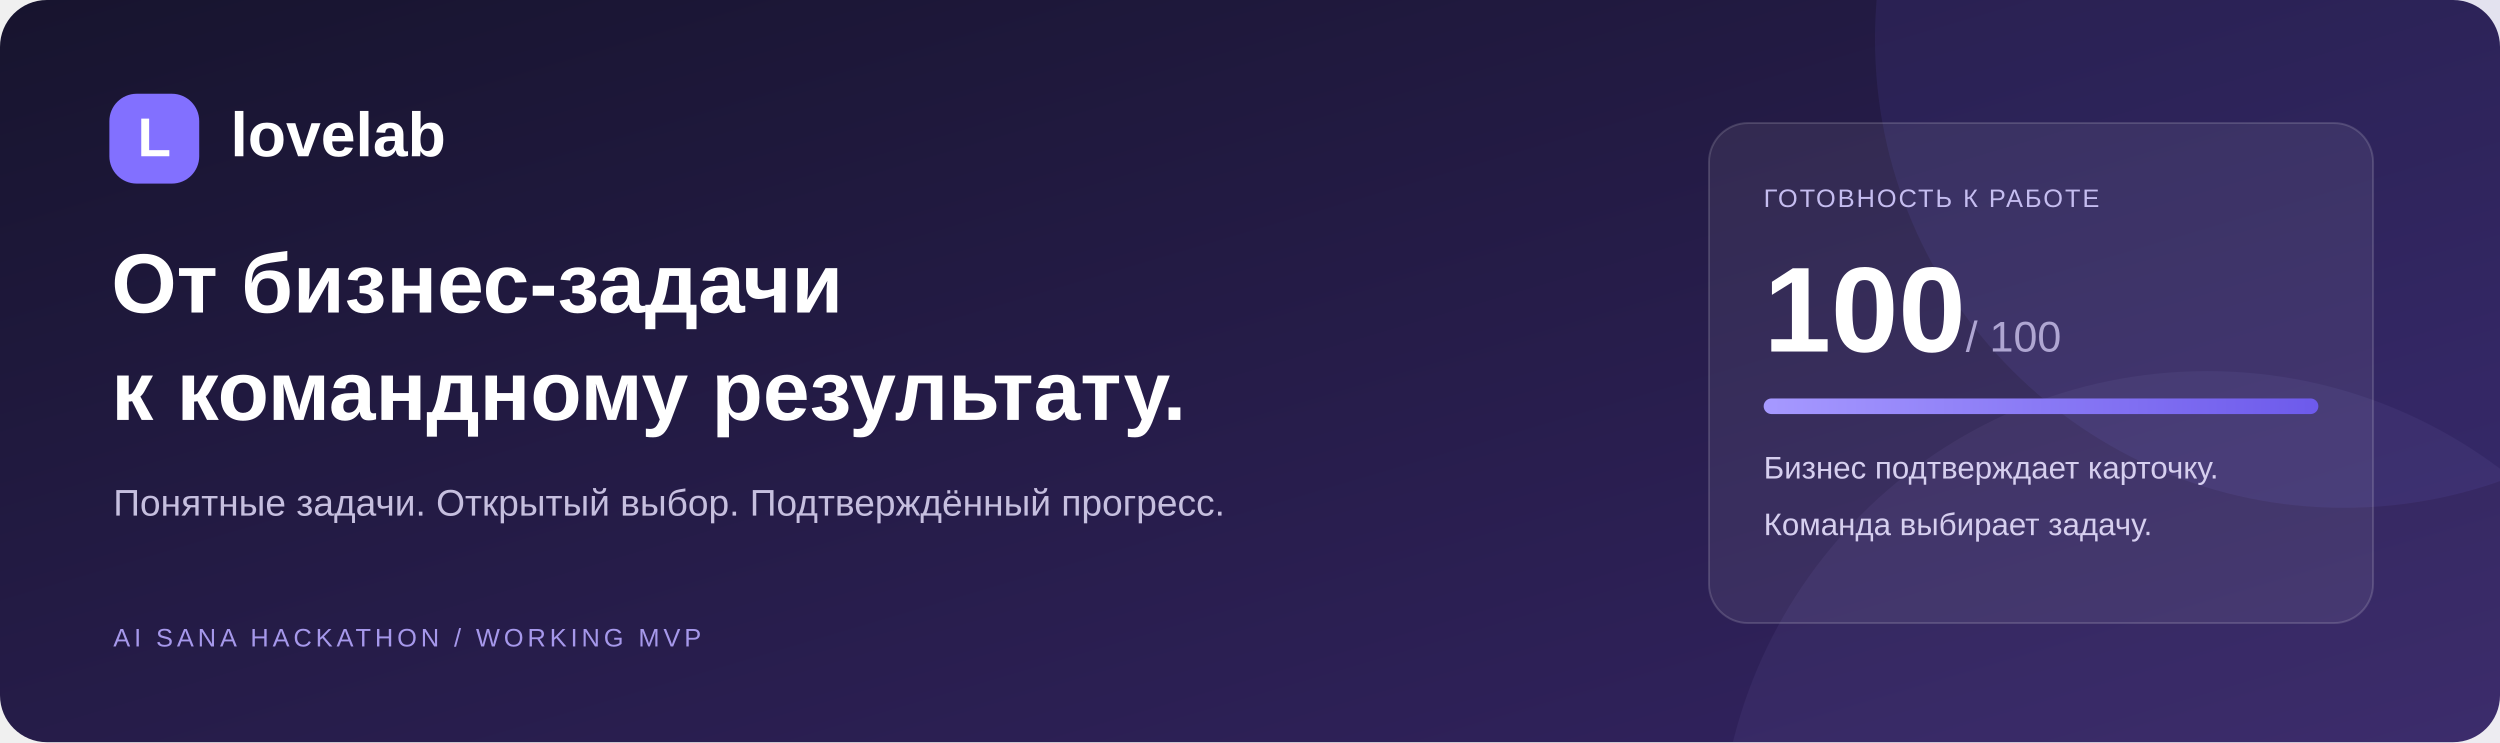
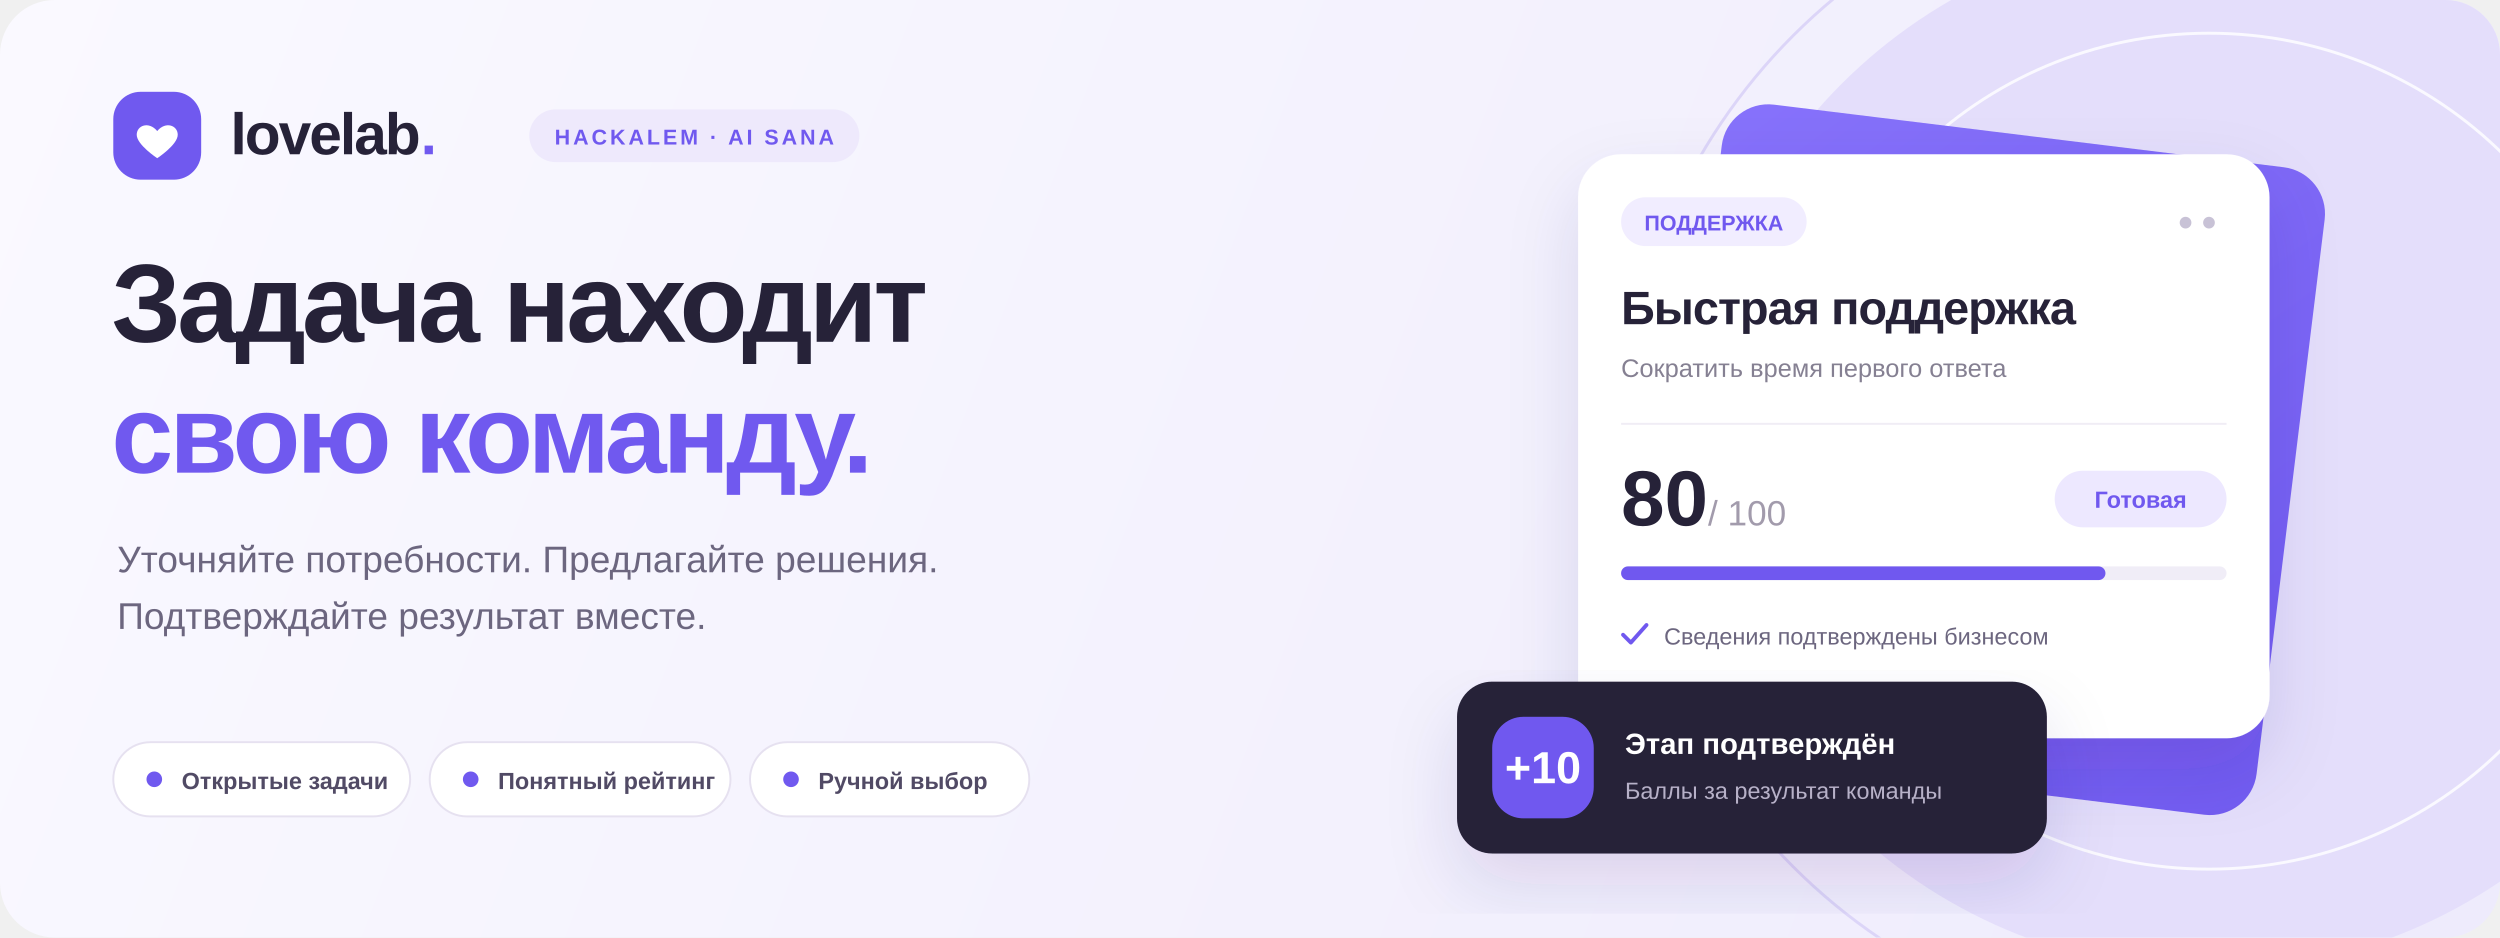
- <svg xmlns="http://www.w3.org/2000/svg" width="1280" height="380" viewBox="0 0 1280 380" role="img" aria-labelledby="title desc">
+ <svg xmlns="http://www.w3.org/2000/svg" width="1280" height="480" viewBox="0 0 1280 480" fill="none" role="img" aria-labelledby="title desc">
  <defs>
-     <linearGradient id="bg" x1="0" y1="0" x2="1" y2="1">
-       <stop stop-color="#17142e" />
-       <stop offset="1" stop-color="#342463" />
+     <linearGradient id="paper" x1="0" y1="0" x2="1280" y2="480" gradientUnits="userSpaceOnUse">
+       <stop stop-color="#faf9ff" />
+       <stop offset="1" stop-color="#eeebfc" />
    </linearGradient>
-     <linearGradient id="bar">
-       <stop stop-color="#a699ff" />
-       <stop offset="1" stop-color="#6d5aeb" />
+     <linearGradient id="violet" x1="834" y1="51" x2="1209" y2="455" gradientUnits="userSpaceOnUse">
+       <stop stop-color="#8873fc" />
+       <stop offset="1" stop-color="#7059ef" />
    </linearGradient>
+     <filter id="shadow" x="-25%" y="-25%" width="150%" height="160%">
+       <feDropShadow dx="0" dy="16" stdDeviation="18" flood-color="#352773" flood-opacity=".12" />
+     </filter>
+     <clipPath id="bounds">
+       <rect width="1280" height="480" rx="28" />
+     </clipPath>
  </defs>
-   <rect width="1280" height="380" rx="24" fill="url(#bg)" />
-   <circle cx="1200" cy="20" r="240" fill="#7465e8" opacity=".10" />
-   <circle cx="1130" cy="440" r="250" fill="#b7a9ff" opacity=".06" />
-   <rect x="56" y="48" width="46" height="46" rx="14" fill="#8270ff" />
-   <text x="79" y="80" text-anchor="middle" font-family="Arial,sans-serif" font-size="28" font-weight="700" fill="white">L</text>
-   <text x="118" y="80" font-family="Arial,sans-serif" font-size="32" font-weight="700" fill="white">lovelab</text>
-   <text x="57" y="160" font-family="Arial,sans-serif" font-size="43" font-weight="700" fill="white">От бизнес-задачи</text>
-   <text x="57" y="215" font-family="Arial,sans-serif" font-size="43" font-weight="700" fill="white">к командному результату.</text>
-   <text x="58" y="264" font-family="Arial,sans-serif" font-size="19" fill="#c6bfdf">Понятные задачи. Открытый выбор. Подтверждённый прогресс.</text>
-   <text x="58" y="331" font-family="Arial,sans-serif" font-size="13" letter-spacing="2" fill="#a698eb">AI SANA HACKATHON  /  WORKING MVP</text>
-   <g transform="translate(875 63)">
-     <rect width="340" height="256" rx="20" fill="#ffffff" fill-opacity=".07" stroke="#ffffff" stroke-opacity=".15" />
-     <text x="28" y="43" font-family="Arial,sans-serif" font-size="13" letter-spacing="1" fill="#c5bdf0">ГОТОВНОСТЬ К РАБОТЕ</text>
-     <text x="28" y="117" font-family="Arial,sans-serif" font-size="62" font-weight="700" fill="#ffffff">100<tspan font-size="22" font-weight="400" fill="#afa6d2"> / 100</tspan>
+   <g clip-path="url(#bounds)">
+     <rect width="1280" height="480" rx="28" fill="url(#paper)" />
+     <circle cx="1131" cy="231" r="266" fill="#e4defb" />
+     <circle cx="1131" cy="231" r="214" stroke="#faf9ff" stroke-width="1.5" />
+     <circle cx="1131" cy="231" r="301" stroke="#dcd5f8" stroke-width="1.5" />
+     <rect x="58" y="47" width="45" height="45" rx="14" fill="#7059ef" />
+     <path d="M70 69c0-4.8 6.2-7.1 10.5-1.9C84.8 61.9 91 64.2 91 69c0 5.1-10.5 12-10.5 12S70 74.1 70 69Z" fill="white" />
+     <text x="118" y="79" fill="#262238" font-family="Arial,Helvetica,sans-serif" font-size="30" font-weight="700" letter-spacing="-1">lovelab<tspan fill="#7059ef">.</tspan>
    </text>
-     <rect x="28" y="141" width="284" height="8" rx="4" fill="url(#bar)" />
-     <text x="28" y="182" font-family="Arial,sans-serif" font-size="16" fill="#d6cfef">Бизнес подтверждает карточку.</text>
-     <text x="28" y="211" font-family="Arial,sans-serif" font-size="16" fill="#d6cfef">Команда выбирает задачу.</text>
+     <rect x="271" y="56" width="169" height="27" rx="13.5" fill="#eee9fc" />
+     <text x="355.5" y="74" text-anchor="middle" fill="#7059ef" font-family="Arial,Helvetica,sans-serif" font-size="11" font-weight="700" letter-spacing="1.5">HACKALEM · AI SANA</text>
+     <text x="57" y="175" fill="#262238" font-family="Arial,Helvetica,sans-serif" font-size="57" font-weight="700" letter-spacing="-2">Задача находит</text>
+     <text x="57" y="242" fill="#7059ef" font-family="Arial,Helvetica,sans-serif" font-size="57" font-weight="700" letter-spacing="-2">свою команду.</text>
+     <text x="60" y="293" fill="#6c667f" font-family="Arial,Helvetica,sans-serif" font-size="19">Уточняйте потребности. Предлагайте решения.</text>
+     <text x="60" y="322" fill="#6c667f" font-family="Arial,Helvetica,sans-serif" font-size="19">Подтверждайте результат вместе.</text>
+     <g font-family="Arial,Helvetica,sans-serif" font-size="12" font-weight="700" fill="#514a65">
+       <rect x="58" y="380" width="152" height="38" rx="19" fill="white" stroke="#e6e1f0" />
+       <circle cx="79" cy="399" r="4" fill="#7059ef" />
+       <text x="93" y="404">Открытые задачи</text>
+       <rect x="220" y="380" width="154" height="38" rx="19" fill="white" stroke="#e6e1f0" />
+       <circle cx="241" cy="399" r="4" fill="#7059ef" />
+       <text x="255" y="404">Понятный рейтинг</text>
+       <rect x="384" y="380" width="143" height="38" rx="19" fill="white" stroke="#e6e1f0" />
+       <circle cx="405" cy="399" r="4" fill="#7059ef" />
+       <text x="419" y="404">Ручной выбор</text>
+     </g>
+     <g transform="rotate(7 1015 243)">
+       <rect x="862" y="68" width="311" height="334" rx="24" fill="url(#violet)" />
+     </g>
+     <g filter="url(#shadow)">
+       <rect x="808" y="79" width="354" height="299" rx="22" fill="white" />
+       <rect x="830" y="101" width="95" height="25" rx="12.5" fill="#f1edff" />
+       <text x="877.5" y="118" text-anchor="middle" fill="#7059ef" font-family="Arial,Helvetica,sans-serif" font-size="11" font-weight="700">ПОДДЕРЖКА</text>
+       <circle cx="1131" cy="114" r="3" fill="#c8c2d6" />
+       <circle cx="1119" cy="114" r="3" fill="#c8c2d6" />
+       <text x="830" y="166" fill="#262238" font-family="Arial,Helvetica,sans-serif" font-size="24" font-weight="700" letter-spacing="-.5">Быстрая поддержка</text>
+       <text x="830" y="193" fill="#858092" font-family="Arial,Helvetica,sans-serif" font-size="13">Сократить время первого ответа</text>
+       <line x1="830" y1="217" x2="1140" y2="217" stroke="#f0edf5" />
+       <text x="830" y="269" fill="#262238" font-family="Arial,Helvetica,sans-serif" font-size="40" font-weight="700">80<tspan fill="#a29bac" font-size="18" font-weight="400"> / 100</tspan>
+       </text>
+       <rect x="1052" y="241" width="88" height="29" rx="14.5" fill="#ede8ff" />
+       <text x="1096" y="260" text-anchor="middle" fill="#7059ef" font-family="Arial,Helvetica,sans-serif" font-size="12" font-weight="700">Готовая</text>
+       <rect x="830" y="290" width="310" height="7" rx="3.5" fill="#f0edf7" />
+       <rect x="830" y="290" width="248" height="7" rx="3.5" fill="#7059ef" />
+       <path d="m831 325 4 4 8-9" stroke="#7059ef" stroke-width="2" stroke-linecap="round" stroke-linejoin="round" />
+       <text x="852" y="330" fill="#6c667f" font-family="Arial,Helvetica,sans-serif" font-size="12">Сведения подтверждены бизнесом</text>
+     </g>
+     <g filter="url(#shadow)">
+       <rect x="746" y="349" width="302" height="88" rx="18" fill="#262238" />
+       <rect x="764" y="367" width="52" height="52" rx="16" fill="#7059ef" />
+       <text x="790" y="401" text-anchor="middle" fill="white" font-family="Arial,Helvetica,sans-serif" font-size="23" font-weight="700">+10</text>
+       <text x="832" y="386" fill="white" font-family="Arial,Helvetica,sans-serif" font-size="15" font-weight="700">Этап подтверждён</text>
+       <text x="832" y="409" fill="#b7b1c8" font-family="Arial,Helvetica,sans-serif" font-size="12">Баллы за результат команды</text>
+     </g>
  </g>
</svg>
